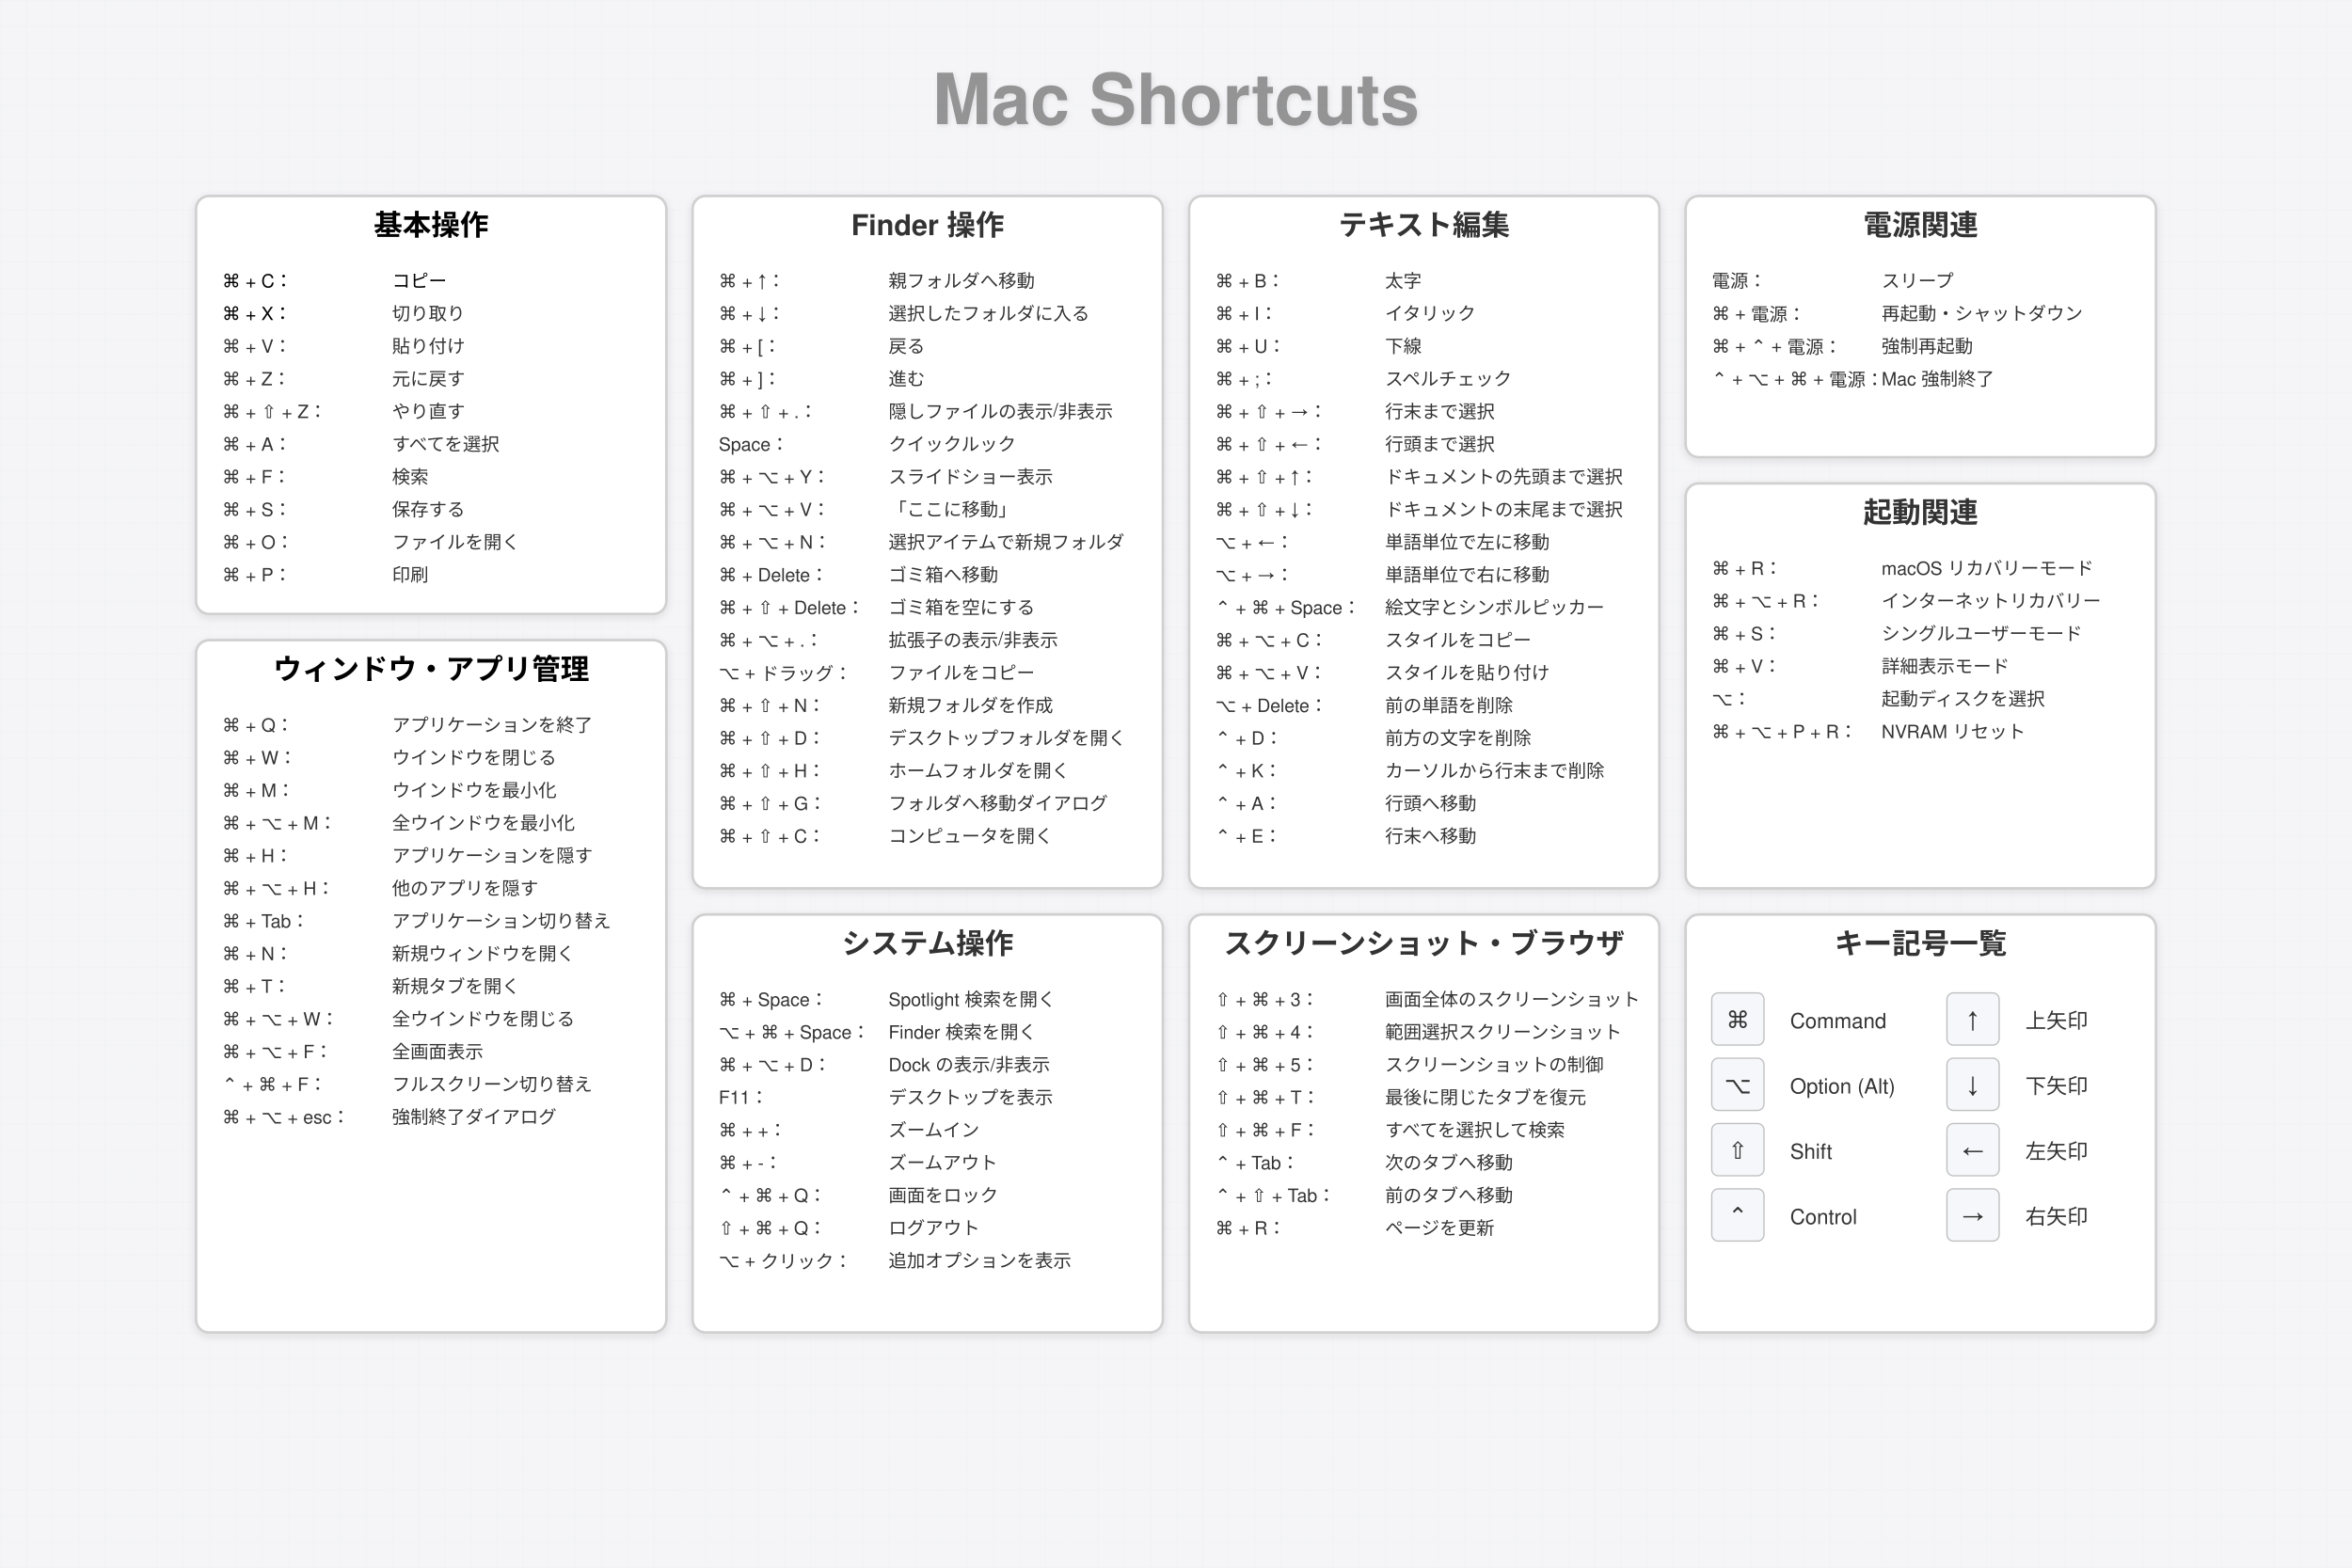
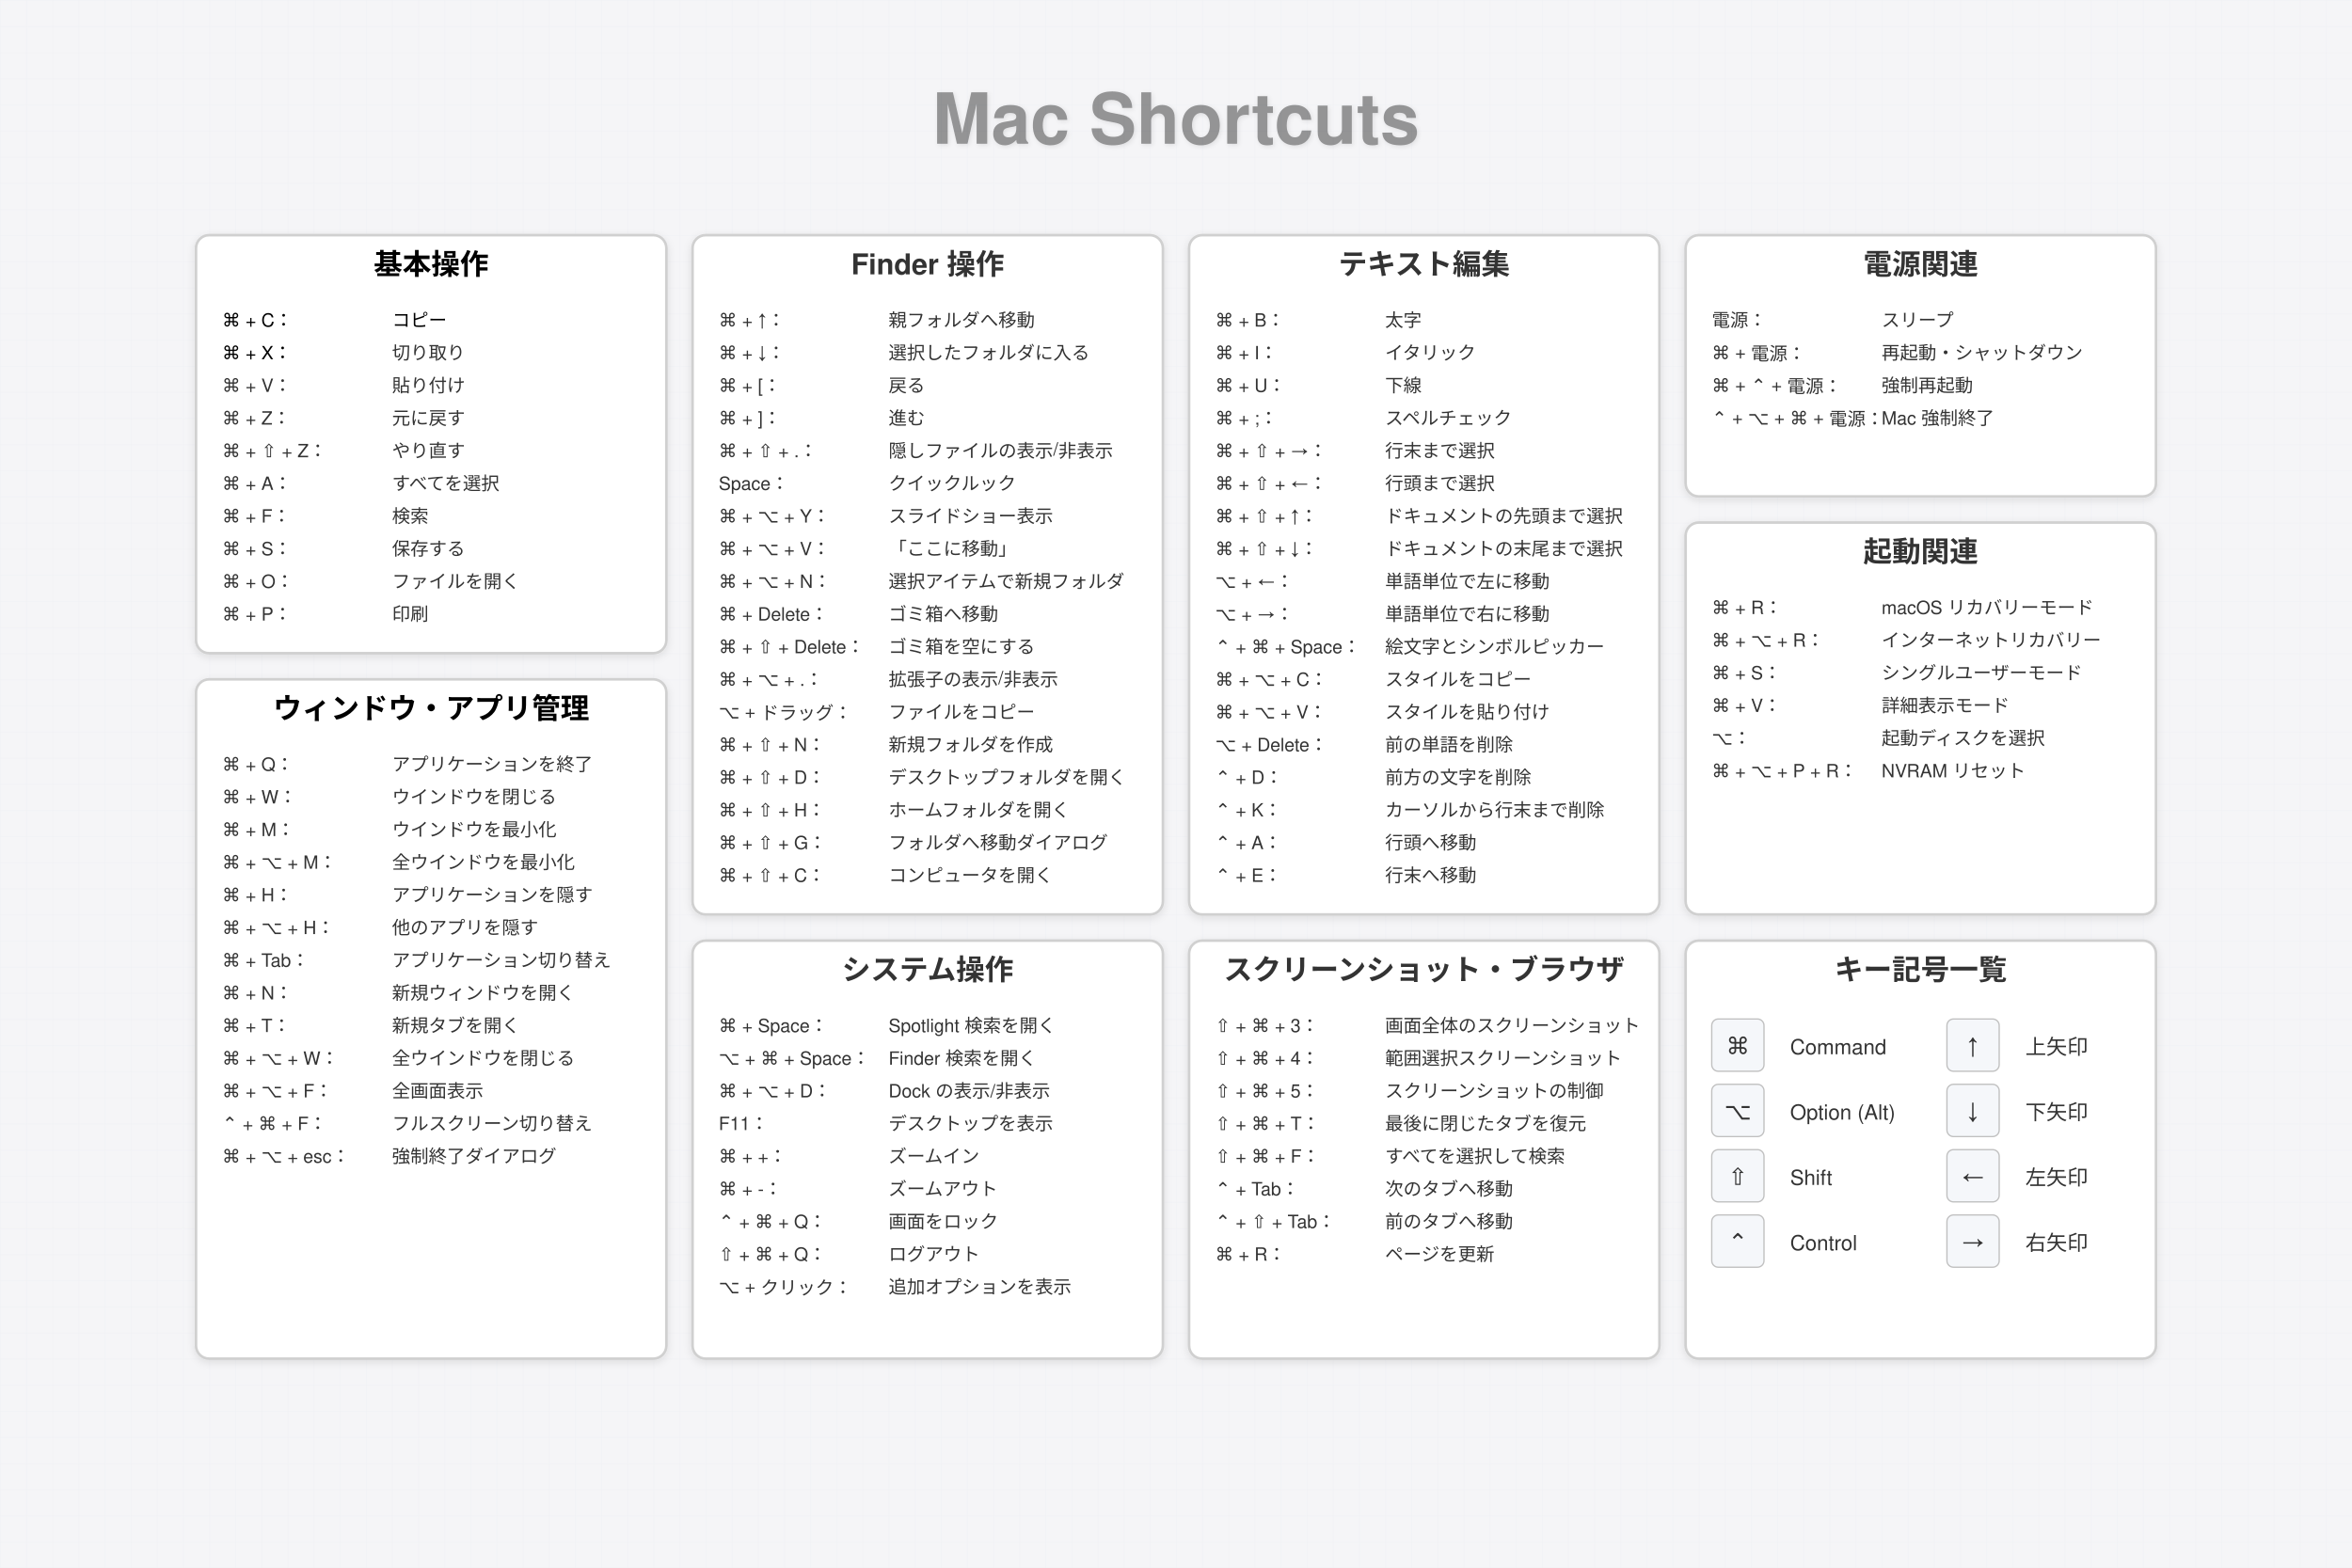
<svg xmlns="http://www.w3.org/2000/svg" viewBox="0 0 1800 1200">
  <rect width="1800" height="1200" fill="#f5f5f7" />
-   <text x="900" y="95" font-family="Helvetica, Arial, sans-serif" font-size="54" font-weight="bold" text-anchor="middle" fill="#333333" filter="drop-shadow(1px 1px 2px rgba(0, 0, 0, 0.2))">
+   <text x="900" y="110" font-family="Helvetica, Arial, sans-serif" font-size="54" font-weight="bold" text-anchor="middle" fill="#333333" filter="drop-shadow(1px 1px 2px rgba(0, 0, 0, 0.2))">
    Mac Shortcuts
  </text>
  <pattern id="grid" width="20" height="20" patternUnits="userSpaceOnUse">
    <rect width="20" height="20" fill="#f5f5f7" />
    <path d="M 20 0 L 0 0 0 20" fill="none" stroke="#e6e9ef" stroke-width="0.5" />
  </pattern>
  <rect width="1800" height="1200" fill="url(#grid)" opacity="0.5" />
-   <g transform="translate(150, 150)">
+   <g transform="translate(150, 180)">
    <rect x="0" y="0" width="360" height="320" rx="10" ry="10" fill="#ffffff" stroke="#d0d0d0" stroke-width="2" filter="drop-shadow(0px 2px 3px rgba(0, 0, 0, 0.1))" />
    <text x="180" y="30" font-family="Helvetica, Arial, sans-serif" font-size="22" font-weight="bold" text-anchor="middle">
      基本操作
    </text>
    <text x="20" y="70" font-family="Helvetica, Arial, sans-serif" font-size="14">
      ⌘ + C：
    </text>
    <text x="150" y="70" font-family="Helvetica, Arial, sans-serif" font-size="14">
      コピー
    </text>
    <text x="20" y="95" font-family="Helvetica, Arial, sans-serif" font-size="14">
      ⌘ + X：
    </text>
    <text x="150" y="95" font-family="Helvetica, Arial, sans-serif" font-size="14" fill="#333333">
      切り取り
    </text>
    <text x="20" y="120" font-family="Helvetica, Arial, sans-serif" font-size="14" fill="#333333">
      ⌘ + V：
    </text>
    <text x="150" y="120" font-family="Helvetica, Arial, sans-serif" font-size="14" fill="#333333">
      貼り付け
    </text>
    <text x="20" y="145" font-family="Helvetica, Arial, sans-serif" font-size="14" fill="#333333">
      ⌘ + Z：
    </text>
    <text x="150" y="145" font-family="Helvetica, Arial, sans-serif" font-size="14" fill="#333333">
      元に戻す
    </text>
    <text x="20" y="170" font-family="Helvetica, Arial, sans-serif" font-size="14" fill="#333333">
      ⌘ + ⇧ + Z：
    </text>
    <text x="150" y="170" font-family="Helvetica, Arial, sans-serif" font-size="14" fill="#333333">
      やり直す
    </text>
    <text x="20" y="195" font-family="Helvetica, Arial, sans-serif" font-size="14" fill="#333333">
      ⌘ + A：
    </text>
    <text x="150" y="195" font-family="Helvetica, Arial, sans-serif" font-size="14" fill="#333333">
      すべてを選択
    </text>
    <text x="20" y="220" font-family="Helvetica, Arial, sans-serif" font-size="14" fill="#333333">
      ⌘ + F：
    </text>
    <text x="150" y="220" font-family="Helvetica, Arial, sans-serif" font-size="14" fill="#333333">
      検索
    </text>
    <text x="20" y="245" font-family="Helvetica, Arial, sans-serif" font-size="14" fill="#333333">
      ⌘ + S：
    </text>
    <text x="150" y="245" font-family="Helvetica, Arial, sans-serif" font-size="14" fill="#333333">
      保存する
    </text>
    <text x="20" y="270" font-family="Helvetica, Arial, sans-serif" font-size="14" fill="#333333">
      ⌘ + O：
    </text>
    <text x="150" y="270" font-family="Helvetica, Arial, sans-serif" font-size="14" fill="#333333">
      ファイルを開く
    </text>
    <text x="20" y="295" font-family="Helvetica, Arial, sans-serif" font-size="14" fill="#333333">
      ⌘ + P：
    </text>
    <text x="150" y="295" font-family="Helvetica, Arial, sans-serif" font-size="14" fill="#333333">
      印刷
    </text>
-     <rect x="0" y="340" width="360" height="530" rx="10" ry="10" fill="#ffffff" stroke="#d0d0d0" stroke-width="2" filter="drop-shadow(0px 2px 3px rgba(0, 0, 0, 0.1))" />
+     <rect x="0" y="340" width="360" height="520" rx="10" ry="10" fill="#ffffff" stroke="#d0d0d0" stroke-width="2" filter="drop-shadow(0px 2px 3px rgba(0, 0, 0, 0.1))" />
    <text x="180" y="370" font-family="Helvetica, Arial, sans-serif" font-size="22" font-weight="bold" text-anchor="middle">
      ウィンドウ・アプリ管理
    </text>
    <text x="20" y="410" font-family="Helvetica, Arial, sans-serif" font-size="14" fill="#333333">
      ⌘ + Q：
    </text>
    <text x="150" y="410" font-family="Helvetica, Arial, sans-serif" font-size="14" fill="#333333">
      アプリケーションを終了
    </text>
    <text x="20" y="435" font-family="Helvetica, Arial, sans-serif" font-size="14" fill="#333333">
      ⌘ + W：
    </text>
    <text x="150" y="435" font-family="Helvetica, Arial, sans-serif" font-size="14" fill="#333333">
      ウインドウを閉じる
    </text>
    <text x="20" y="460" font-family="Helvetica, Arial, sans-serif" font-size="14" fill="#333333">
      ⌘ + M：
    </text>
    <text x="150" y="460" font-family="Helvetica, Arial, sans-serif" font-size="14" fill="#333333">
      ウインドウを最小化
    </text>
    <text x="20" y="485" font-family="Helvetica, Arial, sans-serif" font-size="14" fill="#333333">
      ⌘ + ⌥ + M：
    </text>
    <text x="150" y="485" font-family="Helvetica, Arial, sans-serif" font-size="14" fill="#333333">
      全ウインドウを最小化
    </text>
    <text x="20" y="510" font-family="Helvetica, Arial, sans-serif" font-size="14" fill="#333333">
      ⌘ + H：
    </text>
    <text x="150" y="510" font-family="Helvetica, Arial, sans-serif" font-size="14" fill="#333333">
      アプリケーションを隠す
    </text>
    <text x="20" y="535" font-family="Helvetica, Arial, sans-serif" font-size="14" fill="#333333">
      ⌘ + ⌥ + H：
    </text>
    <text x="150" y="535" font-family="Helvetica, Arial, sans-serif" font-size="14" fill="#333333">
      他のアプリを隠す
    </text>
    <text x="20" y="560" font-family="Helvetica, Arial, sans-serif" font-size="14" fill="#333333">
      ⌘ + Tab：
    </text>
    <text x="150" y="560" font-family="Helvetica, Arial, sans-serif" font-size="14" fill="#333333">
      アプリケーション切り替え
    </text>
    <text x="20" y="585" font-family="Helvetica, Arial, sans-serif" font-size="14" fill="#333333">
      ⌘ + N：
    </text>
    <text x="150" y="585" font-family="Helvetica, Arial, sans-serif" font-size="14" fill="#333333">
      新規ウィンドウを開く
    </text>
    <text x="20" y="610" font-family="Helvetica, Arial, sans-serif" font-size="14" fill="#333333">
      ⌘ + T：
    </text>
    <text x="150" y="610" font-family="Helvetica, Arial, sans-serif" font-size="14" fill="#333333">
      新規タブを開く
    </text>
    <text x="20" y="635" font-family="Helvetica, Arial, sans-serif" font-size="14" fill="#333333">
      ⌘ + ⌥ + W：
    </text>
    <text x="150" y="635" font-family="Helvetica, Arial, sans-serif" font-size="14" fill="#333333">
      全ウインドウを閉じる
    </text>
    <text x="20" y="660" font-family="Helvetica, Arial, sans-serif" font-size="14" fill="#333333">
      ⌘ + ⌥ + F：
    </text>
    <text x="150" y="660" font-family="Helvetica, Arial, sans-serif" font-size="14" fill="#333333">
      全画面表示
    </text>
    <text x="20" y="685" font-family="Helvetica, Arial, sans-serif" font-size="14" fill="#333333">
      ⌃ + ⌘ + F：
    </text>
    <text x="150" y="685" font-family="Helvetica, Arial, sans-serif" font-size="14" fill="#333333">
      フルスクリーン切り替え
    </text>
    <text x="20" y="710" font-family="Helvetica, Arial, sans-serif" font-size="14" fill="#333333">
      ⌘ + ⌥ + esc：
    </text>
    <text x="150" y="710" font-family="Helvetica, Arial, sans-serif" font-size="14" fill="#333333">
      強制終了ダイアログ
    </text>
  </g>
-   <g transform="translate(530, 150)">
-     <rect x="0" y="0" width="360" height="530" rx="10" ry="10" fill="#ffffff" stroke="#d0d0d0" stroke-width="2" filter="drop-shadow(0px 2px 3px rgba(0, 0, 0, 0.1))" />
+   <g transform="translate(530, 180)">
+     <rect x="0" y="0" width="360" height="520" rx="10" ry="10" fill="#ffffff" stroke="#d0d0d0" stroke-width="2" filter="drop-shadow(0px 2px 3px rgba(0, 0, 0, 0.1))" />
    <text x="180" y="30" font-family="Helvetica, Arial, sans-serif" font-size="22" font-weight="bold" text-anchor="middle" fill="#333333">
      Finder 操作
    </text>
    <text x="20" y="70" font-family="Helvetica, Arial, sans-serif" font-size="14" fill="#333333">
      ⌘ + ↑：
    </text>
    <text x="150" y="70" font-family="Helvetica, Arial, sans-serif" font-size="14" fill="#333333">
      親フォルダへ移動
    </text>
    <text x="20" y="95" font-family="Helvetica, Arial, sans-serif" font-size="14" fill="#333333">
      ⌘ + ↓：
    </text>
    <text x="150" y="95" font-family="Helvetica, Arial, sans-serif" font-size="14" fill="#333333">
      選択したフォルダに入る
    </text>
    <text x="20" y="120" font-family="Helvetica, Arial, sans-serif" font-size="14" fill="#333333">
      ⌘ + [：
    </text>
    <text x="150" y="120" font-family="Helvetica, Arial, sans-serif" font-size="14" fill="#333333">
      戻る
    </text>
    <text x="20" y="145" font-family="Helvetica, Arial, sans-serif" font-size="14" fill="#333333">
      ⌘ + ]：
    </text>
    <text x="150" y="145" font-family="Helvetica, Arial, sans-serif" font-size="14" fill="#333333">
      進む
    </text>
    <text x="20" y="170" font-family="Helvetica, Arial, sans-serif" font-size="14" fill="#333333">
      ⌘ + ⇧ + .：
    </text>
    <text x="150" y="170" font-family="Helvetica, Arial, sans-serif" font-size="14" fill="#333333">
      隠しファイルの表示/非表示
    </text>
    <text x="20" y="195" font-family="Helvetica, Arial, sans-serif" font-size="14" fill="#333333">
      Space：
    </text>
    <text x="150" y="195" font-family="Helvetica, Arial, sans-serif" font-size="14" fill="#333333">
      クイックルック
    </text>
    <text x="20" y="220" font-family="Helvetica, Arial, sans-serif" font-size="14" fill="#333333">
      ⌘ + ⌥ + Y：
    </text>
    <text x="150" y="220" font-family="Helvetica, Arial, sans-serif" font-size="14" fill="#333333">
      スライドショー表示
    </text>
    <text x="20" y="245" font-family="Helvetica, Arial, sans-serif" font-size="14" fill="#333333">
      ⌘ + ⌥ + V：
    </text>
    <text x="150" y="245" font-family="Helvetica, Arial, sans-serif" font-size="14" fill="#333333">
      「ここに移動」
    </text>
    <text x="20" y="270" font-family="Helvetica, Arial, sans-serif" font-size="14" fill="#333333">
      ⌘ + ⌥ + N：
    </text>
    <text x="150" y="270" font-family="Helvetica, Arial, sans-serif" font-size="14" fill="#333333">
      選択アイテムで新規フォルダ
    </text>
    <text x="20" y="295" font-family="Helvetica, Arial, sans-serif" font-size="14" fill="#333333">
      ⌘ + Delete：
    </text>
    <text x="150" y="295" font-family="Helvetica, Arial, sans-serif" font-size="14" fill="#333333">
      ゴミ箱へ移動
    </text>
    <text x="20" y="320" font-family="Helvetica, Arial, sans-serif" font-size="14" fill="#333333">
      ⌘ + ⇧ + Delete：
    </text>
    <text x="150" y="320" font-family="Helvetica, Arial, sans-serif" font-size="14" fill="#333333">
      ゴミ箱を空にする
    </text>
    <text x="20" y="345" font-family="Helvetica, Arial, sans-serif" font-size="14" fill="#333333">
      ⌘ + ⌥ + .：
    </text>
    <text x="150" y="345" font-family="Helvetica, Arial, sans-serif" font-size="14" fill="#333333">
      拡張子の表示/非表示
    </text>
    <text x="20" y="370" font-family="Helvetica, Arial, sans-serif" font-size="14" fill="#333333">
      ⌥ + ドラッグ：
    </text>
    <text x="150" y="370" font-family="Helvetica, Arial, sans-serif" font-size="14" fill="#333333">
      ファイルをコピー
    </text>
    <text x="20" y="395" font-family="Helvetica, Arial, sans-serif" font-size="14" fill="#333333">
      ⌘ + ⇧ + N：
    </text>
    <text x="150" y="395" font-family="Helvetica, Arial, sans-serif" font-size="14" fill="#333333">
      新規フォルダを作成
    </text>
    <text x="20" y="420" font-family="Helvetica, Arial, sans-serif" font-size="14" fill="#333333">
      ⌘ + ⇧ + D：
    </text>
    <text x="150" y="420" font-family="Helvetica, Arial, sans-serif" font-size="14" fill="#333333">
      デスクトップフォルダを開く
    </text>
    <text x="20" y="445" font-family="Helvetica, Arial, sans-serif" font-size="14" fill="#333333">
      ⌘ + ⇧ + H：
    </text>
    <text x="150" y="445" font-family="Helvetica, Arial, sans-serif" font-size="14" fill="#333333">
      ホームフォルダを開く
    </text>
    <text x="20" y="470" font-family="Helvetica, Arial, sans-serif" font-size="14" fill="#333333">
      ⌘ + ⇧ + G：
    </text>
    <text x="150" y="470" font-family="Helvetica, Arial, sans-serif" font-size="14" fill="#333333">
      フォルダへ移動ダイアログ
    </text>
    <text x="20" y="495" font-family="Helvetica, Arial, sans-serif" font-size="14" fill="#333333">
      ⌘ + ⇧ + C：
    </text>
    <text x="150" y="495" font-family="Helvetica, Arial, sans-serif" font-size="14" fill="#333333">
      コンピュータを開く
    </text>
-     <rect x="0" y="550" width="360" height="320" rx="10" ry="10" fill="#ffffff" stroke="#d0d0d0" stroke-width="2" filter="drop-shadow(0px 2px 3px rgba(0, 0, 0, 0.1))" />
-     <text x="180" y="580" font-family="Helvetica, Arial, sans-serif" font-size="22" font-weight="bold" text-anchor="middle" fill="#333333">
+     <rect x="0" y="540" width="360" height="320" rx="10" ry="10" fill="#ffffff" stroke="#d0d0d0" stroke-width="2" filter="drop-shadow(0px 2px 3px rgba(0, 0, 0, 0.1))" />
+     <text x="180" y="570" font-family="Helvetica, Arial, sans-serif" font-size="22" font-weight="bold" text-anchor="middle" fill="#333333">
      システム操作
    </text>
-     <text x="20" y="620" font-family="Helvetica, Arial, sans-serif" font-size="14" fill="#333333">
+     <text x="20" y="610" font-family="Helvetica, Arial, sans-serif" font-size="14" fill="#333333">
      ⌘ + Space：
    </text>
-     <text x="150" y="620" font-family="Helvetica, Arial, sans-serif" font-size="14" fill="#333333">
+     <text x="150" y="610" font-family="Helvetica, Arial, sans-serif" font-size="14" fill="#333333">
      Spotlight 検索を開く
    </text>
-     <text x="20" y="645" font-family="Helvetica, Arial, sans-serif" font-size="14" fill="#333333">
+     <text x="20" y="635" font-family="Helvetica, Arial, sans-serif" font-size="14" fill="#333333">
      ⌥ + ⌘ + Space：
    </text>
-     <text x="150" y="645" font-family="Helvetica, Arial, sans-serif" font-size="14" fill="#333333">
+     <text x="150" y="635" font-family="Helvetica, Arial, sans-serif" font-size="14" fill="#333333">
      Finder 検索を開く
    </text>
-     <text x="20" y="670" font-family="Helvetica, Arial, sans-serif" font-size="14" fill="#333333">
+     <text x="20" y="660" font-family="Helvetica, Arial, sans-serif" font-size="14" fill="#333333">
      ⌘ + ⌥ + D：
    </text>
-     <text x="150" y="670" font-family="Helvetica, Arial, sans-serif" font-size="14" fill="#333333">
+     <text x="150" y="660" font-family="Helvetica, Arial, sans-serif" font-size="14" fill="#333333">
      Dock の表示/非表示
    </text>
-     <text x="20" y="695" font-family="Helvetica, Arial, sans-serif" font-size="14" fill="#333333">
+     <text x="20" y="685" font-family="Helvetica, Arial, sans-serif" font-size="14" fill="#333333">
      F11：
    </text>
-     <text x="150" y="695" font-family="Helvetica, Arial, sans-serif" font-size="14" fill="#333333">
+     <text x="150" y="685" font-family="Helvetica, Arial, sans-serif" font-size="14" fill="#333333">
      デスクトップを表示
    </text>
-     <text x="20" y="720" font-family="Helvetica, Arial, sans-serif" font-size="14" fill="#333333">
+     <text x="20" y="710" font-family="Helvetica, Arial, sans-serif" font-size="14" fill="#333333">
      ⌘ + +：
    </text>
-     <text x="150" y="720" font-family="Helvetica, Arial, sans-serif" font-size="14" fill="#333333">
+     <text x="150" y="710" font-family="Helvetica, Arial, sans-serif" font-size="14" fill="#333333">
      ズームイン
    </text>
-     <text x="20" y="745" font-family="Helvetica, Arial, sans-serif" font-size="14" fill="#333333">
+     <text x="20" y="735" font-family="Helvetica, Arial, sans-serif" font-size="14" fill="#333333">
      ⌘ + -：
    </text>
-     <text x="150" y="745" font-family="Helvetica, Arial, sans-serif" font-size="14" fill="#333333">
+     <text x="150" y="735" font-family="Helvetica, Arial, sans-serif" font-size="14" fill="#333333">
      ズームアウト
    </text>
-     <text x="20" y="770" font-family="Helvetica, Arial, sans-serif" font-size="14" fill="#333333">
+     <text x="20" y="760" font-family="Helvetica, Arial, sans-serif" font-size="14" fill="#333333">
      ⌃ + ⌘ + Q：
    </text>
-     <text x="150" y="770" font-family="Helvetica, Arial, sans-serif" font-size="14" fill="#333333">
+     <text x="150" y="760" font-family="Helvetica, Arial, sans-serif" font-size="14" fill="#333333">
      画面をロック
    </text>
-     <text x="20" y="795" font-family="Helvetica, Arial, sans-serif" font-size="14" fill="#333333">
+     <text x="20" y="785" font-family="Helvetica, Arial, sans-serif" font-size="14" fill="#333333">
      ⇧ + ⌘ + Q：
    </text>
-     <text x="150" y="795" font-family="Helvetica, Arial, sans-serif" font-size="14" fill="#333333">
+     <text x="150" y="785" font-family="Helvetica, Arial, sans-serif" font-size="14" fill="#333333">
      ログアウト
    </text>
-     <text x="20" y="820" font-family="Helvetica, Arial, sans-serif" font-size="14" fill="#333333">
+     <text x="20" y="810" font-family="Helvetica, Arial, sans-serif" font-size="14" fill="#333333">
      ⌥ + クリック：
    </text>
-     <text x="150" y="820" font-family="Helvetica, Arial, sans-serif" font-size="14" fill="#333333">
+     <text x="150" y="810" font-family="Helvetica, Arial, sans-serif" font-size="14" fill="#333333">
      追加オプションを表示
    </text>
  </g>
-   <g transform="translate(910, 150)">
-     <rect x="0" y="0" width="360" height="530" rx="10" ry="10" fill="#ffffff" stroke="#d0d0d0" stroke-width="2" filter="drop-shadow(0px 2px 3px rgba(0, 0, 0, 0.1))" />
+   <g transform="translate(910, 180)">
+     <rect x="0" y="0" width="360" height="520" rx="10" ry="10" fill="#ffffff" stroke="#d0d0d0" stroke-width="2" filter="drop-shadow(0px 2px 3px rgba(0, 0, 0, 0.1))" />
    <text x="180" y="30" font-family="Helvetica, Arial, sans-serif" font-size="22" font-weight="bold" text-anchor="middle" fill="#333333">
      テキスト編集
    </text>
    <text x="20" y="70" font-family="Helvetica, Arial, sans-serif" font-size="14" fill="#333333">
      ⌘ + B：
    </text>
    <text x="150" y="70" font-family="Helvetica, Arial, sans-serif" font-size="14" fill="#333333">
      太字
    </text>
    <text x="20" y="95" font-family="Helvetica, Arial, sans-serif" font-size="14" fill="#333333">
      ⌘ + I：
    </text>
    <text x="150" y="95" font-family="Helvetica, Arial, sans-serif" font-size="14" fill="#333333">
      イタリック
    </text>
    <text x="20" y="120" font-family="Helvetica, Arial, sans-serif" font-size="14" fill="#333333">
      ⌘ + U：
    </text>
    <text x="150" y="120" font-family="Helvetica, Arial, sans-serif" font-size="14" fill="#333333">
      下線
    </text>
    <text x="20" y="145" font-family="Helvetica, Arial, sans-serif" font-size="14" fill="#333333">
      ⌘ + ;：
    </text>
    <text x="150" y="145" font-family="Helvetica, Arial, sans-serif" font-size="14" fill="#333333">
      スペルチェック
    </text>
    <text x="20" y="170" font-family="Helvetica, Arial, sans-serif" font-size="14" fill="#333333">
      ⌘ + ⇧ + →：
    </text>
    <text x="150" y="170" font-family="Helvetica, Arial, sans-serif" font-size="14" fill="#333333">
      行末まで選択
    </text>
    <text x="20" y="195" font-family="Helvetica, Arial, sans-serif" font-size="14" fill="#333333">
      ⌘ + ⇧ + ←：
    </text>
    <text x="150" y="195" font-family="Helvetica, Arial, sans-serif" font-size="14" fill="#333333">
      行頭まで選択
    </text>
    <text x="20" y="220" font-family="Helvetica, Arial, sans-serif" font-size="14" fill="#333333">
      ⌘ + ⇧ + ↑：
    </text>
    <text x="150" y="220" font-family="Helvetica, Arial, sans-serif" font-size="14" fill="#333333">
      ドキュメントの先頭まで選択
    </text>
    <text x="20" y="245" font-family="Helvetica, Arial, sans-serif" font-size="14" fill="#333333">
      ⌘ + ⇧ + ↓：
    </text>
    <text x="150" y="245" font-family="Helvetica, Arial, sans-serif" font-size="14" fill="#333333">
      ドキュメントの末尾まで選択
    </text>
    <text x="20" y="270" font-family="Helvetica, Arial, sans-serif" font-size="14" fill="#333333">
      ⌥ + ←：
    </text>
    <text x="150" y="270" font-family="Helvetica, Arial, sans-serif" font-size="14" fill="#333333">
      単語単位で左に移動
    </text>
    <text x="20" y="295" font-family="Helvetica, Arial, sans-serif" font-size="14" fill="#333333">
      ⌥ + →：
    </text>
    <text x="150" y="295" font-family="Helvetica, Arial, sans-serif" font-size="14" fill="#333333">
      単語単位で右に移動
    </text>
    <text x="20" y="320" font-family="Helvetica, Arial, sans-serif" font-size="14" fill="#333333">
      ⌃ + ⌘ + Space：
    </text>
    <text x="150" y="320" font-family="Helvetica, Arial, sans-serif" font-size="14" fill="#333333">
      絵文字とシンボルピッカー
    </text>
    <text x="20" y="345" font-family="Helvetica, Arial, sans-serif" font-size="14" fill="#333333">
      ⌘ + ⌥ + C：
    </text>
    <text x="150" y="345" font-family="Helvetica, Arial, sans-serif" font-size="14" fill="#333333">
      スタイルをコピー
    </text>
    <text x="20" y="370" font-family="Helvetica, Arial, sans-serif" font-size="14" fill="#333333">
      ⌘ + ⌥ + V：
    </text>
    <text x="150" y="370" font-family="Helvetica, Arial, sans-serif" font-size="14" fill="#333333">
      スタイルを貼り付け
    </text>
    <text x="20" y="395" font-family="Helvetica, Arial, sans-serif" font-size="14" fill="#333333">
      ⌥ + Delete：
    </text>
    <text x="150" y="395" font-family="Helvetica, Arial, sans-serif" font-size="14" fill="#333333">
      前の単語を削除
    </text>
    <text x="20" y="420" font-family="Helvetica, Arial, sans-serif" font-size="14" fill="#333333">
      ⌃ + D：
    </text>
    <text x="150" y="420" font-family="Helvetica, Arial, sans-serif" font-size="14" fill="#333333">
      前方の文字を削除
    </text>
    <text x="20" y="445" font-family="Helvetica, Arial, sans-serif" font-size="14" fill="#333333">
      ⌃ + K：
    </text>
    <text x="150" y="445" font-family="Helvetica, Arial, sans-serif" font-size="14" fill="#333333">
      カーソルから行末まで削除
    </text>
    <text x="20" y="470" font-family="Helvetica, Arial, sans-serif" font-size="14" fill="#333333">
      ⌃ + A：
    </text>
    <text x="150" y="470" font-family="Helvetica, Arial, sans-serif" font-size="14" fill="#333333">
      行頭へ移動
    </text>
    <text x="20" y="495" font-family="Helvetica, Arial, sans-serif" font-size="14" fill="#333333">
      ⌃ + E：
    </text>
    <text x="150" y="495" font-family="Helvetica, Arial, sans-serif" font-size="14" fill="#333333">
      行末へ移動
    </text>
-     <rect x="0" y="550" width="360" height="320" rx="10" ry="10" fill="#ffffff" stroke="#d0d0d0" stroke-width="2" filter="drop-shadow(0px 2px 3px rgba(0, 0, 0, 0.1))" />
-     <text x="180" y="580" font-family="Helvetica, Arial, sans-serif" font-size="22" font-weight="bold" text-anchor="middle" fill="#333333">
+     <rect x="0" y="540" width="360" height="320" rx="10" ry="10" fill="#ffffff" stroke="#d0d0d0" stroke-width="2" filter="drop-shadow(0px 2px 3px rgba(0, 0, 0, 0.1))" />
+     <text x="180" y="570" font-family="Helvetica, Arial, sans-serif" font-size="22" font-weight="bold" text-anchor="middle" fill="#333333">
      スクリーンショット・ブラウザ
    </text>
-     <text x="20" y="620" font-family="Helvetica, Arial, sans-serif" font-size="14" fill="#333333">
+     <text x="20" y="610" font-family="Helvetica, Arial, sans-serif" font-size="14" fill="#333333">
      ⇧ + ⌘ + 3：
    </text>
-     <text x="150" y="620" font-family="Helvetica, Arial, sans-serif" font-size="14" fill="#333333">
+     <text x="150" y="610" font-family="Helvetica, Arial, sans-serif" font-size="14" fill="#333333">
      画面全体のスクリーンショット
    </text>
-     <text x="20" y="645" font-family="Helvetica, Arial, sans-serif" font-size="14" fill="#333333">
+     <text x="20" y="635" font-family="Helvetica, Arial, sans-serif" font-size="14" fill="#333333">
      ⇧ + ⌘ + 4：
    </text>
-     <text x="150" y="645" font-family="Helvetica, Arial, sans-serif" font-size="14" fill="#333333">
+     <text x="150" y="635" font-family="Helvetica, Arial, sans-serif" font-size="14" fill="#333333">
      範囲選択スクリーンショット
    </text>
-     <text x="20" y="670" font-family="Helvetica, Arial, sans-serif" font-size="14" fill="#333333">
+     <text x="20" y="660" font-family="Helvetica, Arial, sans-serif" font-size="14" fill="#333333">
      ⇧ + ⌘ + 5：
    </text>
-     <text x="150" y="670" font-family="Helvetica, Arial, sans-serif" font-size="14" fill="#333333">
+     <text x="150" y="660" font-family="Helvetica, Arial, sans-serif" font-size="14" fill="#333333">
      スクリーンショットの制御
    </text>
-     <text x="20" y="695" font-family="Helvetica, Arial, sans-serif" font-size="14" fill="#333333">
+     <text x="20" y="685" font-family="Helvetica, Arial, sans-serif" font-size="14" fill="#333333">
      ⇧ + ⌘ + T：
    </text>
-     <text x="150" y="695" font-family="Helvetica, Arial, sans-serif" font-size="14" fill="#333333">
+     <text x="150" y="685" font-family="Helvetica, Arial, sans-serif" font-size="14" fill="#333333">
      最後に閉じたタブを復元
    </text>
-     <text x="20" y="720" font-family="Helvetica, Arial, sans-serif" font-size="14" fill="#333333">
+     <text x="20" y="710" font-family="Helvetica, Arial, sans-serif" font-size="14" fill="#333333">
      ⇧ + ⌘ + F：
    </text>
-     <text x="150" y="720" font-family="Helvetica, Arial, sans-serif" font-size="14" fill="#333333">
+     <text x="150" y="710" font-family="Helvetica, Arial, sans-serif" font-size="14" fill="#333333">
      すべてを選択して検索
    </text>
-     <text x="20" y="745" font-family="Helvetica, Arial, sans-serif" font-size="14" fill="#333333">
+     <text x="20" y="735" font-family="Helvetica, Arial, sans-serif" font-size="14" fill="#333333">
      ⌃ + Tab：
    </text>
-     <text x="150" y="745" font-family="Helvetica, Arial, sans-serif" font-size="14" fill="#333333">
+     <text x="150" y="735" font-family="Helvetica, Arial, sans-serif" font-size="14" fill="#333333">
      次のタブへ移動
    </text>
-     <text x="20" y="770" font-family="Helvetica, Arial, sans-serif" font-size="14" fill="#333333">
+     <text x="20" y="760" font-family="Helvetica, Arial, sans-serif" font-size="14" fill="#333333">
      ⌃ + ⇧ + Tab：
    </text>
-     <text x="150" y="770" font-family="Helvetica, Arial, sans-serif" font-size="14" fill="#333333">
+     <text x="150" y="760" font-family="Helvetica, Arial, sans-serif" font-size="14" fill="#333333">
      前のタブへ移動
    </text>
-     <text x="20" y="795" font-family="Helvetica, Arial, sans-serif" font-size="14" fill="#333333">
+     <text x="20" y="785" font-family="Helvetica, Arial, sans-serif" font-size="14" fill="#333333">
      ⌘ + R：
    </text>
-     <text x="150" y="795" font-family="Helvetica, Arial, sans-serif" font-size="14" fill="#333333">
+     <text x="150" y="785" font-family="Helvetica, Arial, sans-serif" font-size="14" fill="#333333">
      ページを更新
    </text>
  </g>
-   <g transform="translate(1290, 150)">
+   <g transform="translate(1290, 180)">
    <rect x="0" y="0" width="360" height="200" rx="10" ry="10" fill="#ffffff" stroke="#d0d0d0" stroke-width="2" filter="drop-shadow(0px 2px 3px rgba(0, 0, 0, 0.1))" />
    <text x="180" y="30" font-family="Helvetica, Arial, sans-serif" font-size="22" font-weight="bold" text-anchor="middle" fill="#333333">
      電源関連
    </text>
    <text x="20" y="70" font-family="Helvetica, Arial, sans-serif" font-size="14" fill="#333333">
      電源：
    </text>
    <text x="150" y="70" font-family="Helvetica, Arial, sans-serif" font-size="14" fill="#333333">
      スリープ
    </text>
    <text x="20" y="95" font-family="Helvetica, Arial, sans-serif" font-size="14" fill="#333333">
      ⌘ + 電源：
    </text>
    <text x="150" y="95" font-family="Helvetica, Arial, sans-serif" font-size="14" fill="#333333">
      再起動・シャットダウン
    </text>
    <text x="20" y="120" font-family="Helvetica, Arial, sans-serif" font-size="14" fill="#333333">
      ⌘ + ⌃ + 電源：
    </text>
    <text x="150" y="120" font-family="Helvetica, Arial, sans-serif" font-size="14" fill="#333333">
      強制再起動
    </text>
    <text x="20" y="145" font-family="Helvetica, Arial, sans-serif" font-size="14" fill="#333333">
      ⌃ + ⌥ + ⌘ + 電源：
    </text>
    <text x="150" y="145" font-family="Helvetica, Arial, sans-serif" font-size="14" fill="#333333">
      Mac 強制終了
    </text>
-     <rect x="0" y="220" width="360" height="310" rx="10" ry="10" fill="#ffffff" stroke="#d0d0d0" stroke-width="2" filter="drop-shadow(0px 2px 3px rgba(0, 0, 0, 0.1))" />
+     <rect x="0" y="220" width="360" height="300" rx="10" ry="10" fill="#ffffff" stroke="#d0d0d0" stroke-width="2" filter="drop-shadow(0px 2px 3px rgba(0, 0, 0, 0.1))" />
    <text x="180" y="250" font-family="Helvetica, Arial, sans-serif" font-size="22" font-weight="bold" text-anchor="middle" fill="#333333">
      起動関連
    </text>
    <text x="20" y="290" font-family="Helvetica, Arial, sans-serif" font-size="14" fill="#333333">
      ⌘ + R：
    </text>
    <text x="150" y="290" font-family="Helvetica, Arial, sans-serif" font-size="14" fill="#333333">
      macOS リカバリーモード
    </text>
    <text x="20" y="315" font-family="Helvetica, Arial, sans-serif" font-size="14" fill="#333333">
      ⌘ + ⌥ + R：
    </text>
    <text x="150" y="315" font-family="Helvetica, Arial, sans-serif" font-size="14" fill="#333333">
      インターネットリカバリー
    </text>
    <text x="20" y="340" font-family="Helvetica, Arial, sans-serif" font-size="14" fill="#333333">
      ⌘ + S：
    </text>
    <text x="150" y="340" font-family="Helvetica, Arial, sans-serif" font-size="14" fill="#333333">
      シングルユーザーモード
    </text>
    <text x="20" y="365" font-family="Helvetica, Arial, sans-serif" font-size="14" fill="#333333">
      ⌘ + V：
    </text>
    <text x="150" y="365" font-family="Helvetica, Arial, sans-serif" font-size="14" fill="#333333">
      詳細表示モード
    </text>
    <text x="20" y="390" font-family="Helvetica, Arial, sans-serif" font-size="14" fill="#333333">
      ⌥：
    </text>
    <text x="150" y="390" font-family="Helvetica, Arial, sans-serif" font-size="14" fill="#333333">
      起動ディスクを選択
    </text>
    <text x="20" y="415" font-family="Helvetica, Arial, sans-serif" font-size="14" fill="#333333">
      ⌘ + ⌥ + P + R：
    </text>
    <text x="150" y="415" font-family="Helvetica, Arial, sans-serif" font-size="14" fill="#333333">
      NVRAM リセット
    </text>
-     <rect x="0" y="550" width="360" height="320" rx="10" ry="10" fill="#ffffff" stroke="#d0d0d0" stroke-width="2" filter="drop-shadow(0px 2px 3px rgba(0, 0, 0, 0.1))" />
-     <text x="180" y="580" font-family="Helvetica, Arial, sans-serif" font-size="22" font-weight="bold" text-anchor="middle" fill="#333333">
+     <rect x="0" y="540" width="360" height="320" rx="10" ry="10" fill="#ffffff" stroke="#d0d0d0" stroke-width="2" filter="drop-shadow(0px 2px 3px rgba(0, 0, 0, 0.1))" />
+     <text x="180" y="570" font-family="Helvetica, Arial, sans-serif" font-size="22" font-weight="bold" text-anchor="middle" fill="#333333">
      キー記号一覧
    </text>
-     <rect x="20" y="610" width="40" height="40" rx="5" ry="5" fill="#f5f7fa" stroke="#c0c0c0" stroke-width="1" />
-     <text x="40" y="637" font-family="Helvetica, Arial, sans-serif" font-size="18" text-anchor="middle" fill="#333333">
+     <rect x="20" y="600" width="40" height="40" rx="5" ry="5" fill="#f5f7fa" stroke="#c0c0c0" stroke-width="1" />
+     <text x="40" y="627" font-family="Helvetica, Arial, sans-serif" font-size="18" text-anchor="middle" fill="#333333">
      ⌘
    </text>
-     <text x="80" y="637" font-family="Helvetica, Arial, sans-serif" font-size="16" fill="#333333">
+     <text x="80" y="627" font-family="Helvetica, Arial, sans-serif" font-size="16" fill="#333333">
      Command
    </text>
-     <rect x="20" y="660" width="40" height="40" rx="5" ry="5" fill="#f5f7fa" stroke="#c0c0c0" stroke-width="1" />
-     <text x="40" y="687" font-family="Helvetica, Arial, sans-serif" font-size="18" text-anchor="middle" fill="#333333">
+     <rect x="20" y="650" width="40" height="40" rx="5" ry="5" fill="#f5f7fa" stroke="#c0c0c0" stroke-width="1" />
+     <text x="40" y="677" font-family="Helvetica, Arial, sans-serif" font-size="18" text-anchor="middle" fill="#333333">
      ⌥
    </text>
-     <text x="80" y="687" font-family="Helvetica, Arial, sans-serif" font-size="16" fill="#333333">
+     <text x="80" y="677" font-family="Helvetica, Arial, sans-serif" font-size="16" fill="#333333">
      Option (Alt)
    </text>
-     <rect x="20" y="710" width="40" height="40" rx="5" ry="5" fill="#f5f7fa" stroke="#c0c0c0" stroke-width="1" />
-     <text x="40" y="737" font-family="Helvetica, Arial, sans-serif" font-size="18" text-anchor="middle" fill="#333333">
+     <rect x="20" y="700" width="40" height="40" rx="5" ry="5" fill="#f5f7fa" stroke="#c0c0c0" stroke-width="1" />
+     <text x="40" y="727" font-family="Helvetica, Arial, sans-serif" font-size="18" text-anchor="middle" fill="#333333">
      ⇧
    </text>
-     <text x="80" y="737" font-family="Helvetica, Arial, sans-serif" font-size="16" fill="#333333">
+     <text x="80" y="727" font-family="Helvetica, Arial, sans-serif" font-size="16" fill="#333333">
      Shift
    </text>
-     <rect x="20" y="760" width="40" height="40" rx="5" ry="5" fill="#f5f7fa" stroke="#c0c0c0" stroke-width="1" />
-     <text x="40" y="787" font-family="Helvetica, Arial, sans-serif" font-size="18" text-anchor="middle" fill="#333333">
+     <rect x="20" y="750" width="40" height="40" rx="5" ry="5" fill="#f5f7fa" stroke="#c0c0c0" stroke-width="1" />
+     <text x="40" y="777" font-family="Helvetica, Arial, sans-serif" font-size="18" text-anchor="middle" fill="#333333">
      ⌃
    </text>
-     <text x="80" y="787" font-family="Helvetica, Arial, sans-serif" font-size="16" fill="#333333">
+     <text x="80" y="777" font-family="Helvetica, Arial, sans-serif" font-size="16" fill="#333333">
      Control
    </text>
-     <rect x="200" y="610" width="40" height="40" rx="5" ry="5" fill="#f5f7fa" stroke="#c0c0c0" stroke-width="1" />
-     <text x="220" y="637" font-family="Helvetica, Arial, sans-serif" font-size="18" text-anchor="middle" fill="#333333">
+     <rect x="200" y="600" width="40" height="40" rx="5" ry="5" fill="#f5f7fa" stroke="#c0c0c0" stroke-width="1" />
+     <text x="220" y="627" font-family="Helvetica, Arial, sans-serif" font-size="18" text-anchor="middle" fill="#333333">
      ↑
    </text>
-     <text x="260" y="637" font-family="Helvetica, Arial, sans-serif" font-size="16" fill="#333333">
+     <text x="260" y="627" font-family="Helvetica, Arial, sans-serif" font-size="16" fill="#333333">
      上矢印
    </text>
-     <rect x="200" y="660" width="40" height="40" rx="5" ry="5" fill="#f5f7fa" stroke="#c0c0c0" stroke-width="1" />
-     <text x="220" y="687" font-family="Helvetica, Arial, sans-serif" font-size="18" text-anchor="middle" fill="#333333">
+     <rect x="200" y="650" width="40" height="40" rx="5" ry="5" fill="#f5f7fa" stroke="#c0c0c0" stroke-width="1" />
+     <text x="220" y="677" font-family="Helvetica, Arial, sans-serif" font-size="18" text-anchor="middle" fill="#333333">
      ↓
    </text>
-     <text x="260" y="687" font-family="Helvetica, Arial, sans-serif" font-size="16" fill="#333333">
+     <text x="260" y="677" font-family="Helvetica, Arial, sans-serif" font-size="16" fill="#333333">
      下矢印
    </text>
-     <rect x="200" y="710" width="40" height="40" rx="5" ry="5" fill="#f5f7fa" stroke="#c0c0c0" stroke-width="1" />
-     <text x="220" y="737" font-family="Helvetica, Arial, sans-serif" font-size="18" text-anchor="middle" fill="#333333">
+     <rect x="200" y="700" width="40" height="40" rx="5" ry="5" fill="#f5f7fa" stroke="#c0c0c0" stroke-width="1" />
+     <text x="220" y="727" font-family="Helvetica, Arial, sans-serif" font-size="18" text-anchor="middle" fill="#333333">
      ←
    </text>
-     <text x="260" y="737" font-family="Helvetica, Arial, sans-serif" font-size="16" fill="#333333">
+     <text x="260" y="727" font-family="Helvetica, Arial, sans-serif" font-size="16" fill="#333333">
      左矢印
    </text>
-     <rect x="200" y="760" width="40" height="40" rx="5" ry="5" fill="#f5f7fa" stroke="#c0c0c0" stroke-width="1" />
-     <text x="220" y="787" font-family="Helvetica, Arial, sans-serif" font-size="18" text-anchor="middle" fill="#333333">
+     <rect x="200" y="750" width="40" height="40" rx="5" ry="5" fill="#f5f7fa" stroke="#c0c0c0" stroke-width="1" />
+     <text x="220" y="777" font-family="Helvetica, Arial, sans-serif" font-size="18" text-anchor="middle" fill="#333333">
      →
    </text>
-     <text x="260" y="787" font-family="Helvetica, Arial, sans-serif" font-size="16" fill="#333333">
+     <text x="260" y="777" font-family="Helvetica, Arial, sans-serif" font-size="16" fill="#333333">
      右矢印
    </text>
  </g>
</svg>
